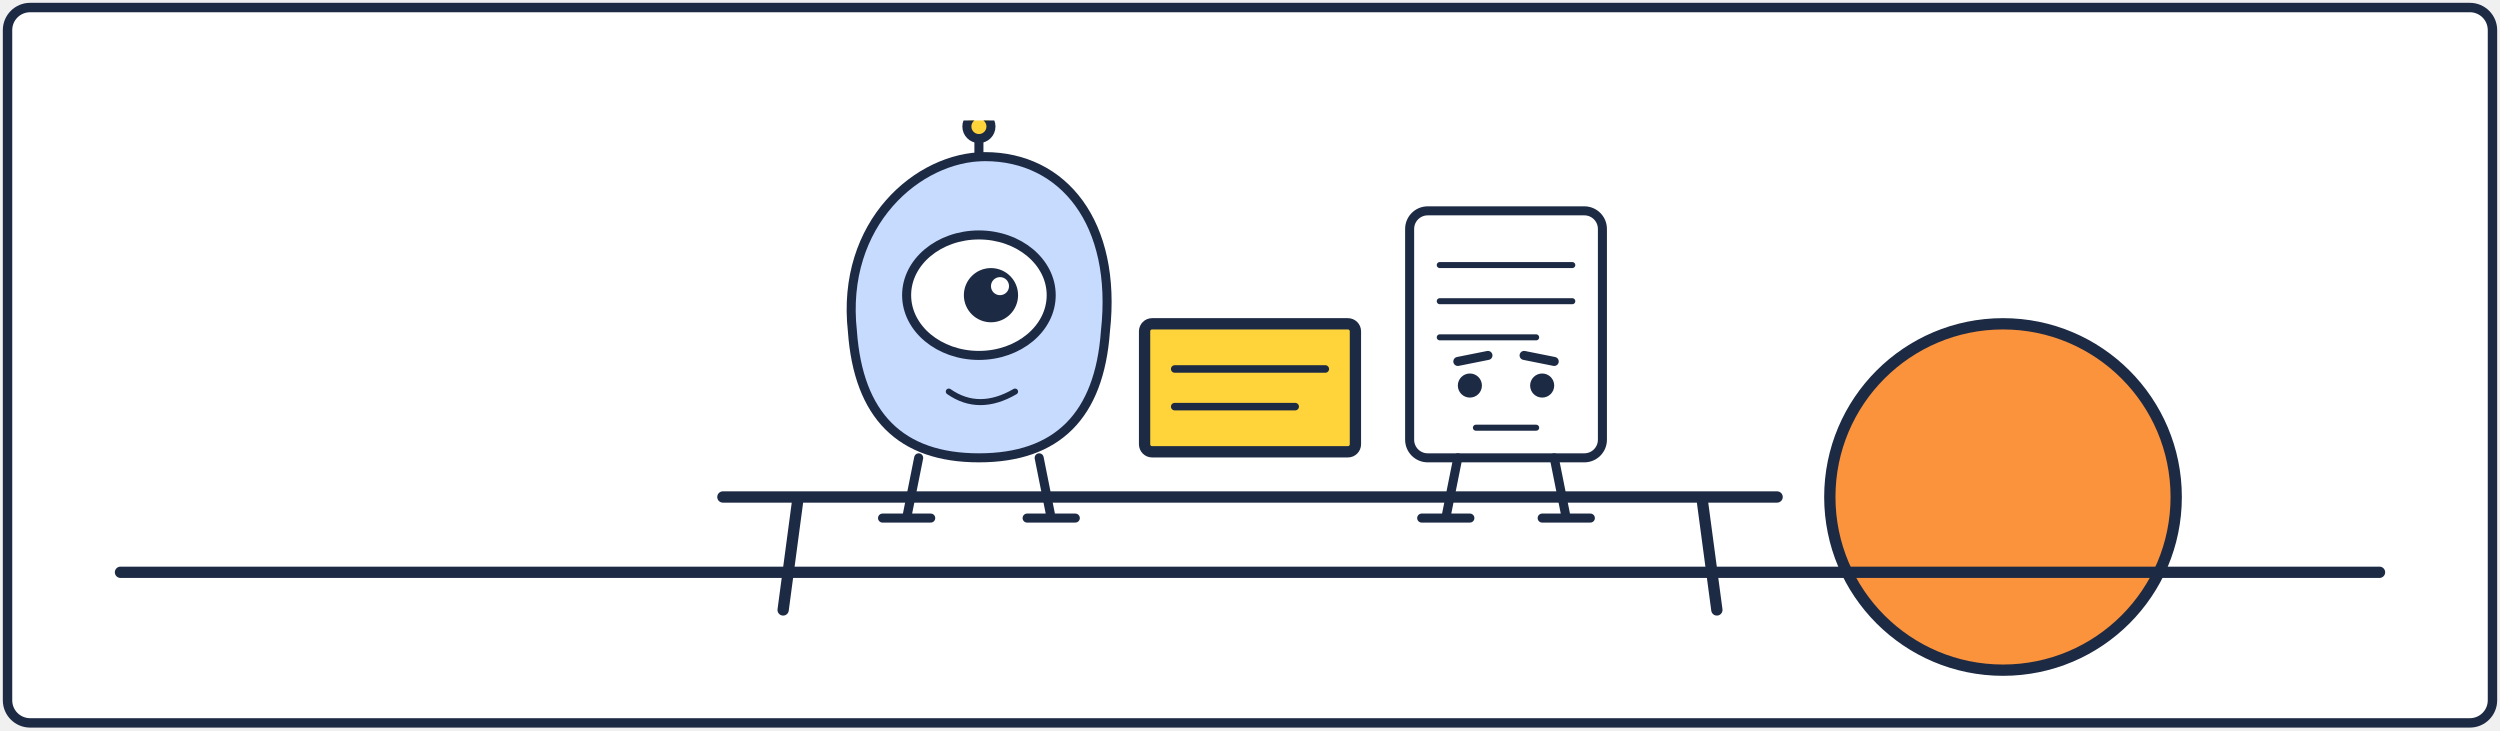
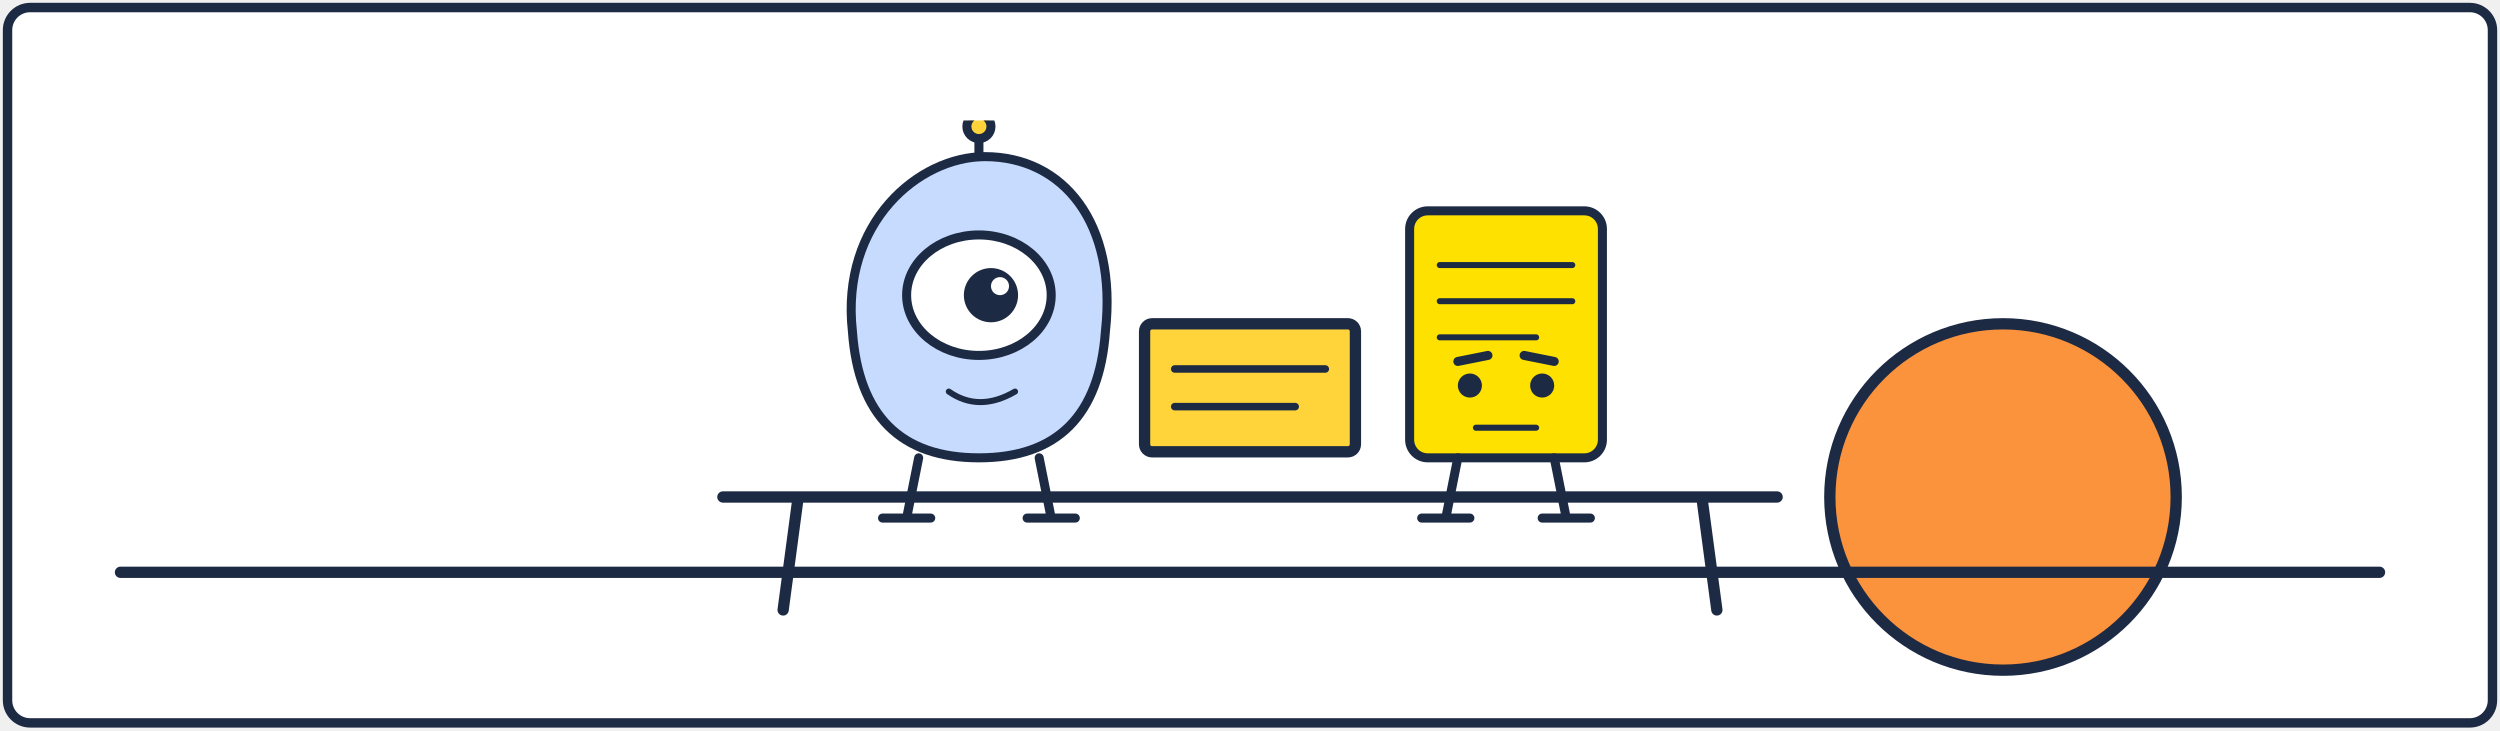
<svg xmlns="http://www.w3.org/2000/svg" viewBox="-12 -12 664 194" width="664" height="194" role="img">
  <style>
  .ln { fill: none; stroke: #1d2a44; stroke-width: 3; stroke-linecap: round; stroke-linejoin: round; }
  .thin { stroke-width: 2; }
  .inkf { fill: #1d2a44; }
  .paperf { fill: #ffffff; stroke: #1d2a44; stroke-width: 3; stroke-linejoin: round; }
  .skyf { fill: #c7dbff; stroke: #1d2a44; stroke-width: 3; stroke-linejoin: round; }
  .hif { fill: #ffd43b; stroke: #1d2a44; stroke-width: 3; stroke-linejoin: round; }
  .okl { fill: none; stroke: #16a34a; stroke-width: 4; stroke-linejoin: round; }
  .nol { fill: none; stroke: #dc2626; stroke-width: 4; stroke-linejoin: round; }
  .hand { font-family: "Patrick Hand", "Comic Neue", "Comic Sans MS", "Chalkboard SE", cursive; fill: #1d2a44; }
  .handok { font-family: "Patrick Hand", "Comic Neue", "Comic Sans MS", "Chalkboard SE", cursive; fill: #16a34a; }
  .handno { font-family: "Patrick Hand", "Comic Neue", "Comic Sans MS", "Chalkboard SE", cursive; fill: #dc2626; }
  .mono { font-family: "JetBrains Mono", Menlo, Consolas, monospace; fill: #1d2a44; }
</style>
  <defs>
    <symbol id="mind" viewBox="0 0 120 140">
      <path class="skyf" d="M18 70 C14 34 40 12 62 12 C88 12 106 34 102 70 C100 98 86 112 60 112 C34 112 20 98 18 70 Z" />
      <ellipse class="paperf" cx="60" cy="58" rx="24" ry="20" />
      <g class="blink">
        <circle class="inkf" cx="64" cy="58" r="9" />
        <circle fill="#ffffff" cx="67" cy="55" r="3" />
      </g>
      <path class="ln thin" d="M50 90 Q60 97 72 90" />
      <path class="ln" d="M40 112 L36 132 M80 112 L84 132 M28 132 L44 132 M76 132 L92 132" />
      <path class="ln" d="M60 12 L60 2" />
      <circle class="hif" cx="60" cy="2" r="4" />
    </symbol>
    <symbol id="checker" viewBox="0 0 120 140">
-       <rect class="paperf" x="28" y="30" width="64" height="82" rx="6" />
+       <rect fill="#ffe100" stroke="#1d2a44" stroke-width="3" stroke-linejoin="round" x="28" y="30" width="64" height="82" rx="6" />
      <path class="ln thin" d="M38 48 L82 48 M38 60 L82 60 M38 72 L70 72" />
      <circle class="paperf" cx="48" cy="20" r="0" />
      <circle class="inkf" cx="50" cy="40" r="0" />
      <path class="ln" d="M44 112 L40 132 M76 112 L80 132 M32 132 L48 132 M72 132 L88 132" />
      <circle class="inkf" cx="48" cy="88" r="4" />
      <circle class="inkf" cx="72" cy="88" r="4" />
      <path class="ln thin" d="M50 102 L70 102" />
      <path class="ln" d="M44 80 L54 78 M66 78 L76 80" />
    </symbol>
    <symbol id="chatty" viewBox="0 0 140 140">
      <path class="paperf" d="M20 30 Q20 12 40 12 L100 12 Q120 12 120 30 L120 80 Q120 98 100 98 L56 98 L34 122 L38 98 Q20 98 20 80 Z" />
      <circle class="inkf" cx="52" cy="48" r="6" />
      <circle class="inkf" cx="88" cy="48" r="6" />
      <path class="ln" d="M46 70 Q70 88 94 70" />
      <path class="ln thin" d="M124 22 L134 14 M126 40 L138 40 M124 58 L134 66" />
    </symbol>
  </defs>
  <rect x="-10" y="-10" width="660" height="190" rx="6" fill="#ffffff" stroke="#1d2a44" stroke-width="2.5" />
  <circle fill="#fb923c" stroke="#1d2a44" stroke-width="3" cx="520" cy="120" r="46" />
  <path class="ln" d="M20 140 L620 140" />
  <path class="ln" d="M180 120 L460 120 M200 120 L196 150 M440 120 L444 150" />
  <use href="#mind" x="200" y="20" width="96" height="112" />
  <use href="#checker" x="340" y="20" width="96" height="112" />
  <rect class="hif" x="292" y="74" width="56" height="34" rx="2" />
  <path class="ln thin" d="M300 86 L340 86 M300 96 L332 96" />
</svg>
